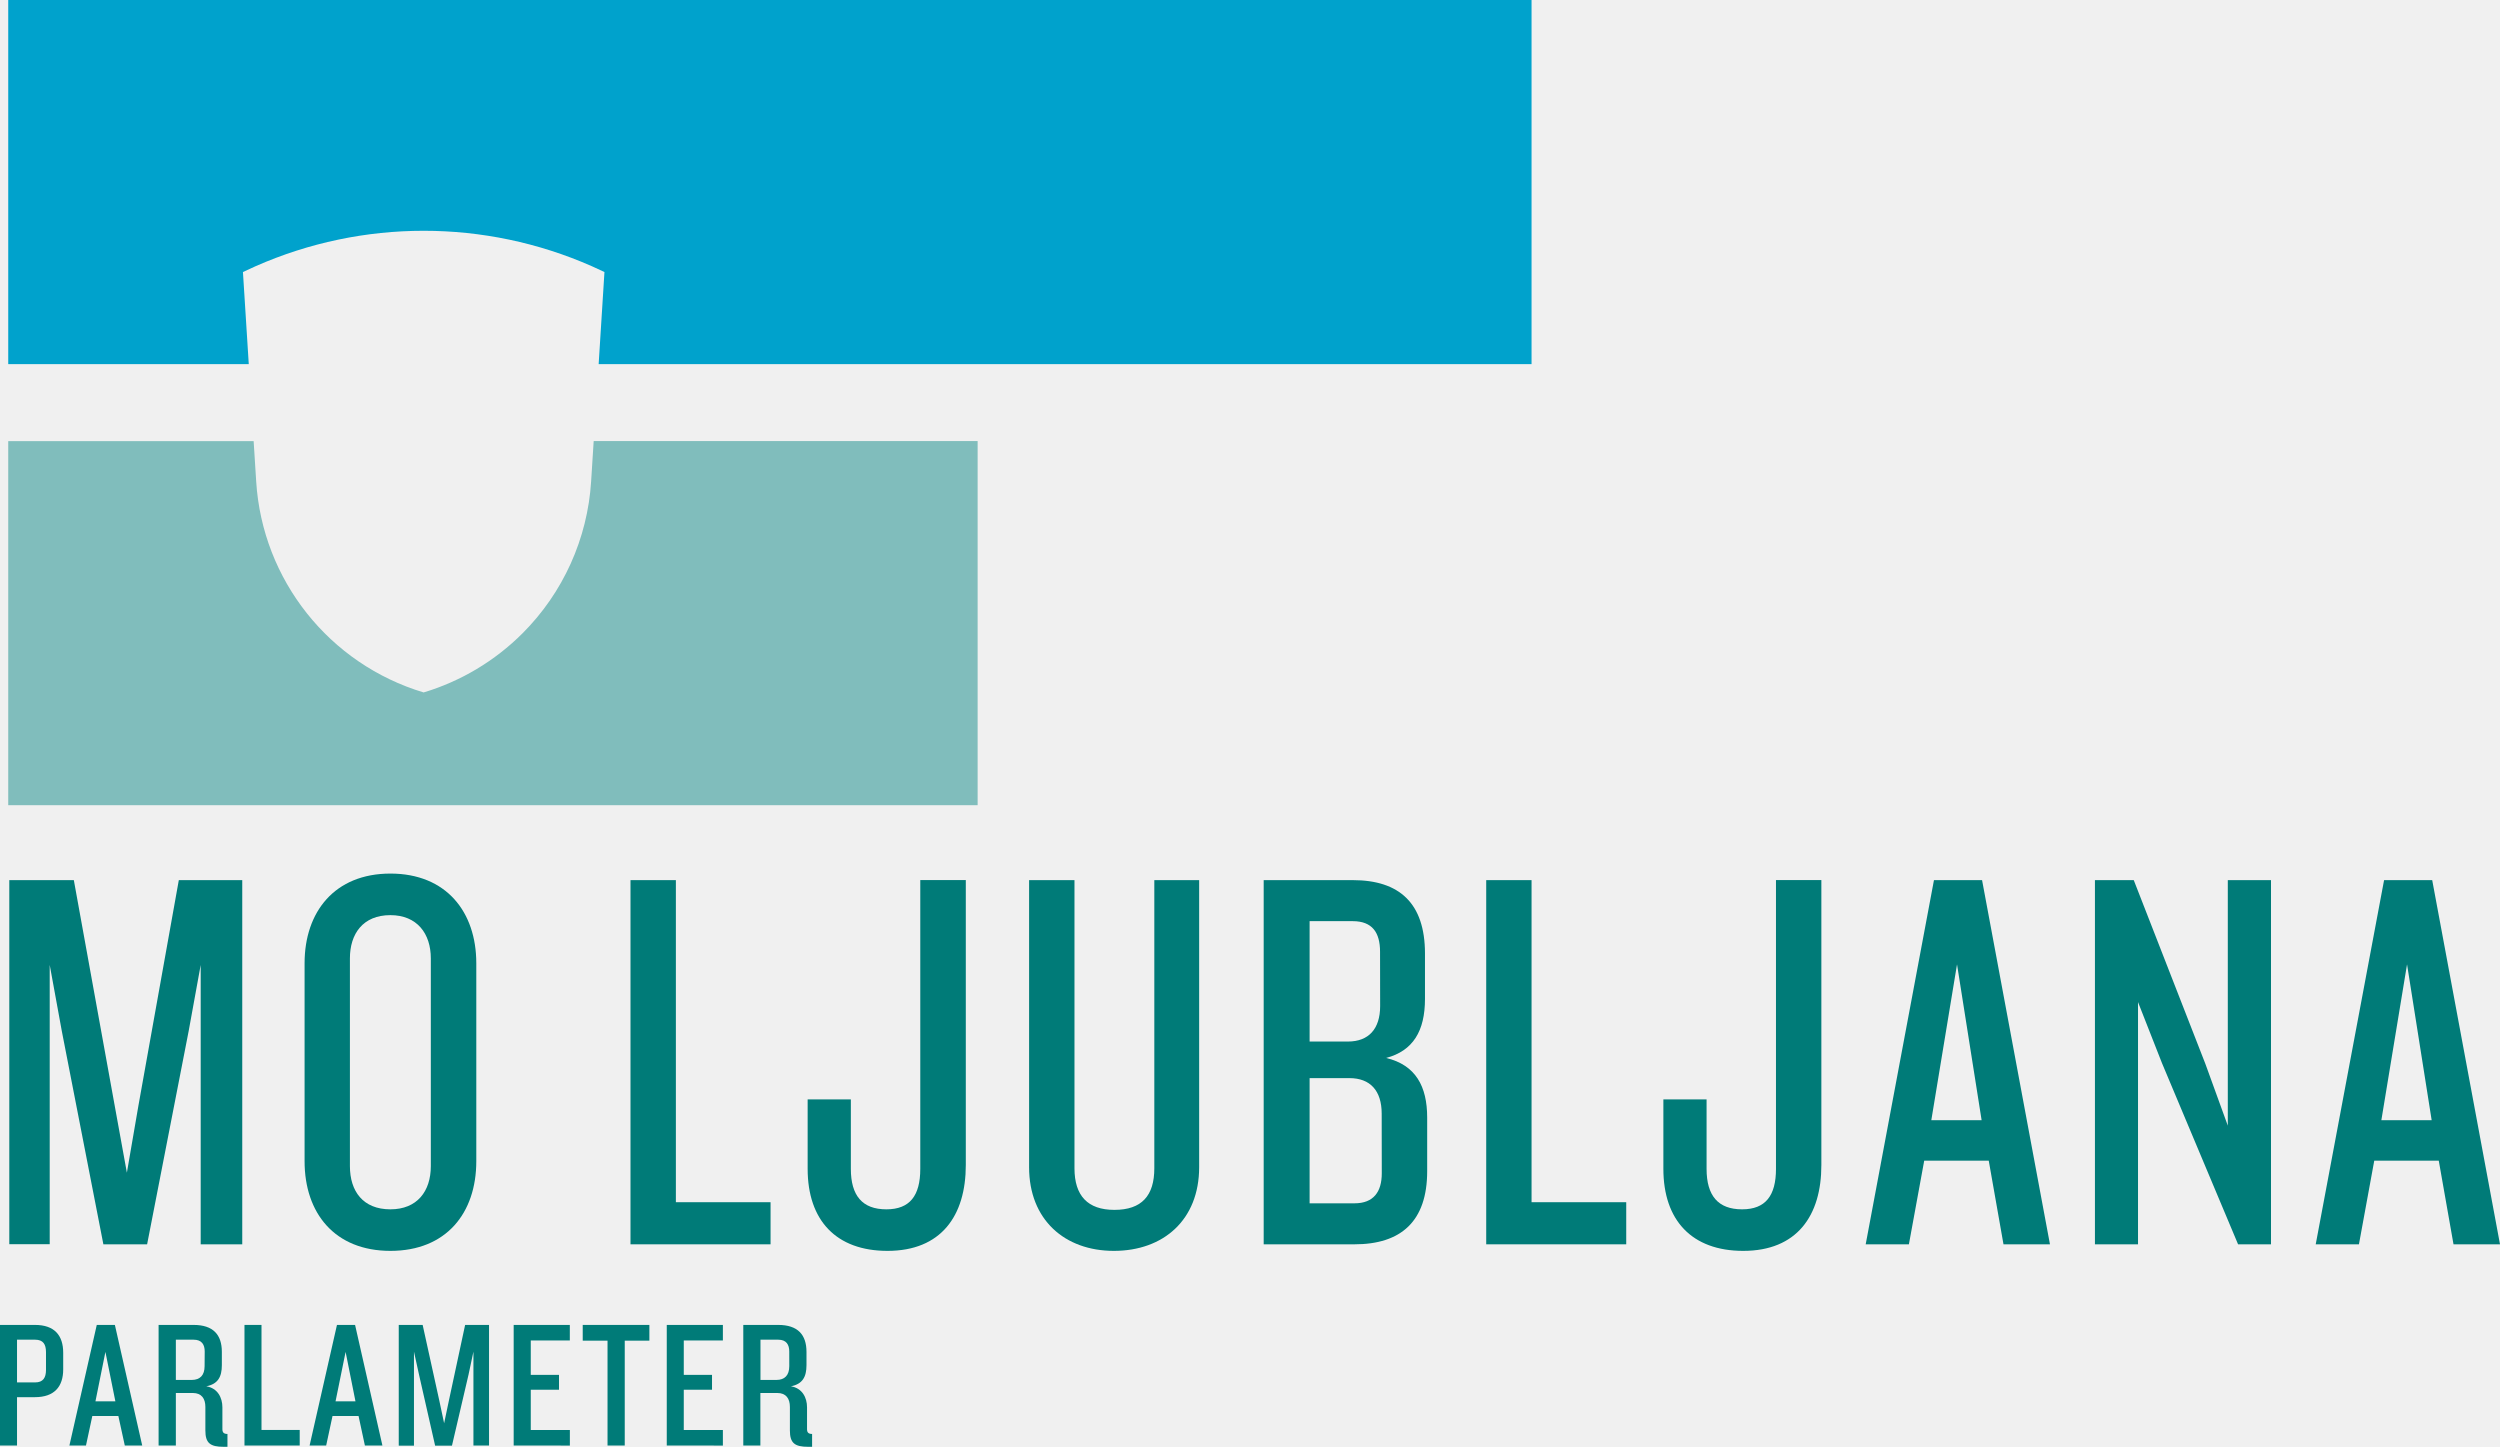
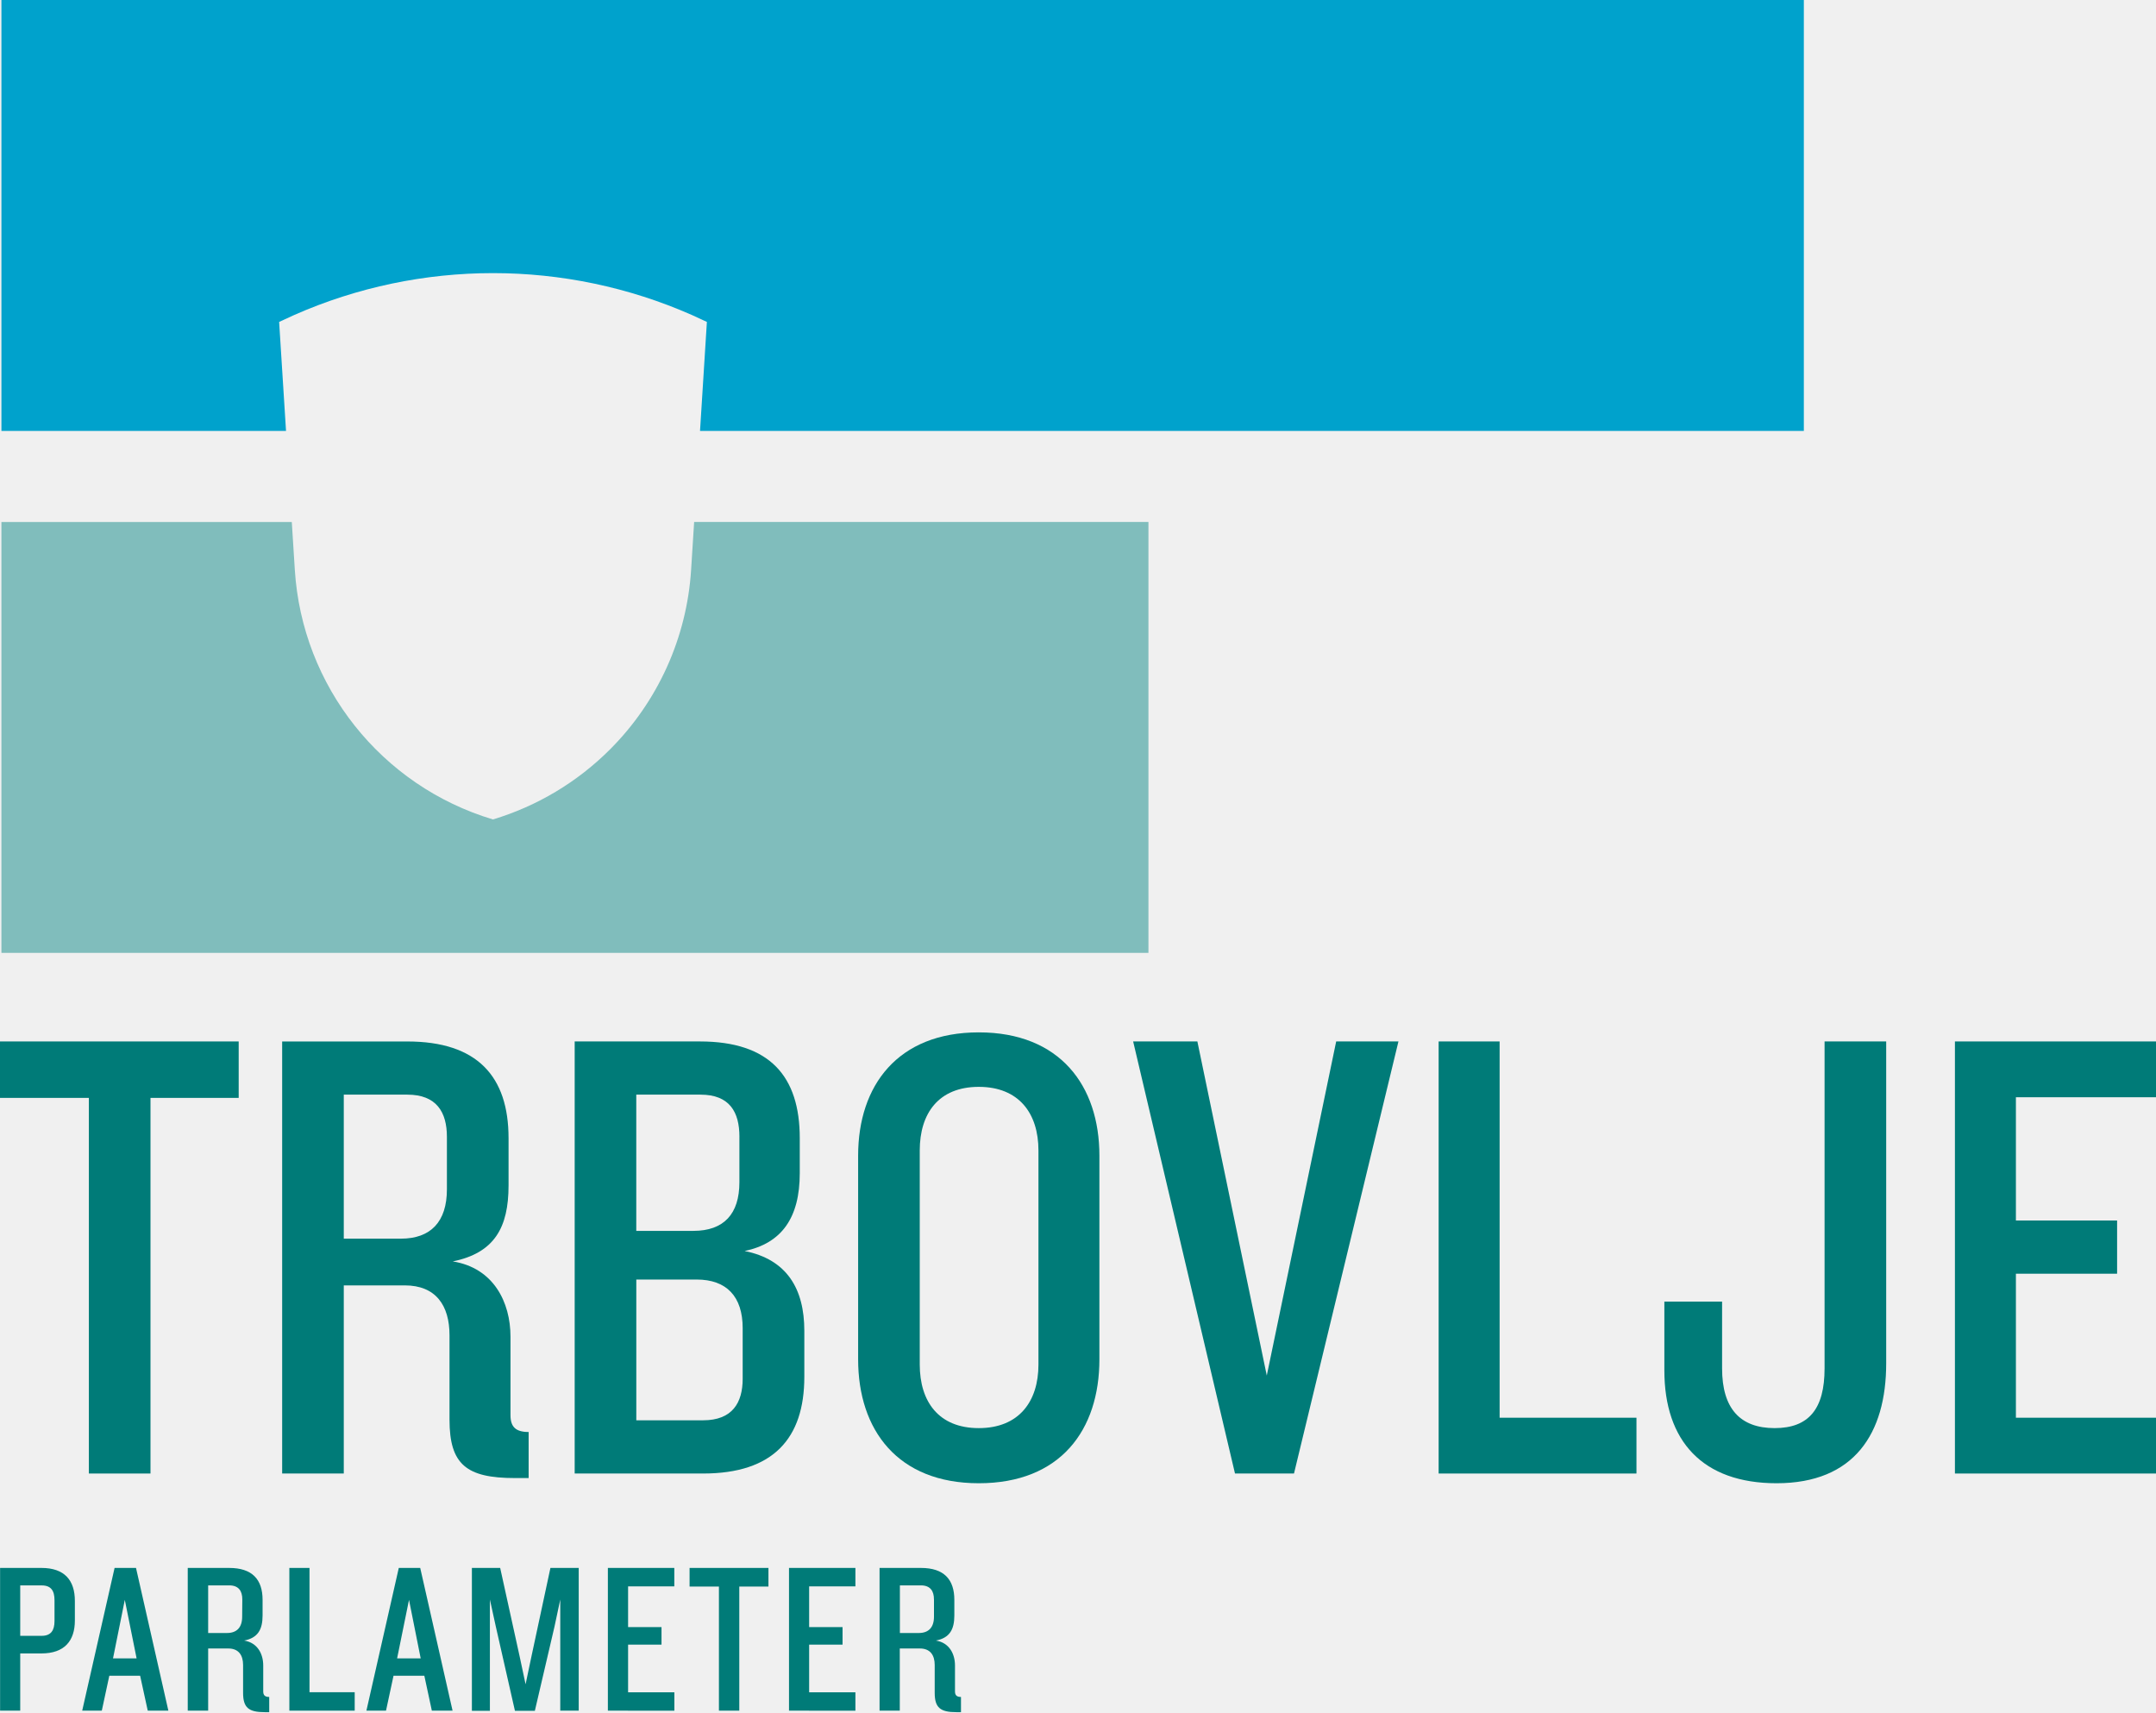
- <svg xmlns="http://www.w3.org/2000/svg" viewBox="0 0 1056.12 611.2">
+ <svg xmlns="http://www.w3.org/2000/svg" id="Layer_2" viewBox="0 0 769.76 611.21">
  <defs>
-     <style>
-       .cls-1 {
-         isolation: isolate;
-       }
-       .cls-2 {
-         fill: #007b78;
-       }
-       .cls-3 {
-         fill: #00a2cc;
-       }
-       .cls-4 {
-         fill: #80bdbc;
-       }
-       .cls-5 {
-         fill: #fff;
-       }
-     </style>
+     <style>.cls-1{fill:#80bdbc;}.cls-1,.cls-2,.cls-3{stroke-width:0px;}.cls-2{fill:#00a2cc;}.cls-3{fill:#007b78;}</style>
  </defs>
-   <g id="Layer_2" data-name="Layer 2">
-     <g id="Layer_1-2" data-name="Layer 1">
-       <g id="Layer_2-2" data-name="Layer 2">
-         <g id="Layer_1-2-2" data-name="Layer 1-2">
-           <g class="cls-1">
-             <g class="cls-1">
-               <path class="cls-2" d="M84.78,525.66v-118L79.7,435.57,62.15,525.66H43.67L26.11,435.57,21,407.62v118H3.93V371.81H31.19l17.33,95.64L53.6,495.4l4.85-28.18,17.09-95.41h26.8V525.66Z" />
-               <path class="cls-2" d="M164.94,528.43c-23.56,0-36.27-15.94-36.27-37.88V406.92c0-21.71,12.71-37.88,36.27-37.88s36.27,16.17,36.27,37.88v83.63C201.21,512.49,188.5,528.43,164.94,528.43ZM182,404.85c0-10.4-5.77-18.25-17.09-18.25-11.55,0-17.09,7.85-17.09,18.25v87.78c0,10.62,5.54,18.25,17.09,18.25,11.32,0,17.09-7.63,17.09-18.25Z" />
-               <path class="cls-2" d="M266.35,525.66V371.81h19.17V507.87h40v17.79Z" />
-               <path class="cls-2" d="M374.92,528.43c-21.72,0-33.73-12.93-33.73-34.65V464.44h18.25v29.34c0,11.32,4.85,17.1,15,17.1,9.94,0,14.33-5.78,14.33-17.1v-122H408V492.17C408,513.65,397.55,528.43,374.92,528.43Z" />
-               <path class="cls-2" d="M470.55,528.43c-20.79,0-35.81-13.17-35.81-35.34V371.81h19.17V493.55c0,11.55,5.55,17.56,16.87,17.56,11.55,0,16.86-6,16.86-17.56V371.81h18.94V493.09C506.58,515.26,491.57,528.43,470.55,528.43Z" />
-               <path class="cls-2" d="M572.18,525.66H533.84V371.81h37.65c19.64,0,30.49,9.7,30.49,31v19.17c0,13.63-5.08,21.94-16.4,24.95,12.48,3,17.33,12,17.33,25.18v22.64C602.91,516,591.82,525.66,572.18,525.66ZM583,402.07c0-8.08-3.23-12.93-11.55-12.93H553.24V440h16.17c8.78,0,13.63-5.31,13.63-15Zm.69,68.38c0-9.7-4.85-15-13.63-15H553.24v52.89h18.94c8.09,0,11.55-4.85,11.55-12.7Z" />
-               <path class="cls-2" d="M627.85,525.66V371.81H647V507.87h40v17.79Z" />
-               <path class="cls-2" d="M736.42,528.43c-21.71,0-33.73-12.93-33.73-34.65V464.44h18.25v29.34c0,11.32,4.85,17.1,15,17.1,9.93,0,14.32-5.78,14.32-17.1v-122h19.17V492.17C769.45,513.65,759.06,528.43,736.42,528.43Z" />
-               <path class="cls-2" d="M846.37,525.66l-6.23-35.34H812.88l-6.47,35.34H788.16L817,371.81h20.32L866,525.66ZM826.74,407.39l-10.86,65.83h21.25Z" />
-               <path class="cls-2" d="M945.47,525.66,913.36,449.2,903.2,423.33V525.66H885V371.81h16.4l30.26,77.62,9.47,26.1V371.81h18.25V525.66Z" />
-               <path class="cls-2" d="M1036.48,525.66l-6.23-35.34H1003l-6.47,35.34H978.27l28.88-153.85h20.33l28.64,153.85Zm-19.63-118.27L1006,473.22h21.25Z" />
-             </g>
-             <g class="cls-1">
-               <path class="cls-2" d="M14.77,590.23H7.19v20.43H0V559.71H14.77c8.26,0,11.93,4.43,11.93,11.78v7C26.7,585.72,23,590.23,14.77,590.23Zm4.66-19c0-3.37-1.22-5.28-4.59-5.28H7.19V584h7.65c3.37,0,4.59-2,4.59-5.28Z" />
-             </g>
-             <g class="cls-1">
-               <path class="cls-2" d="M52.72,610.66,50,598.19H39l-2.68,12.47h-7l11.56-50.95h7.65l11.55,50.95Zm-8.19-39.55L40.32,592h8.42Z" />
-               <path class="cls-2" d="M94.48,611.2c-5.73,0-7.72-1.61-7.72-6.89v-9.95c0-3.52-1.61-5.89-5.28-5.89H74.29v22.19H67V559.71H81.78c8.27,0,11.94,4.13,11.94,11.4v5.58c0,5-1.68,8-6.58,8.95,4.82.77,6.81,4.82,6.81,8.88v9.25c0,1.38.61,2,2.14,2v5.44Zm-8-40.25c0-2.9-1.22-5-4.67-5H74.29v17H81c3.52,0,5.43-2,5.43-5.81Z" />
-             </g>
-             <g class="cls-1">
-               <path class="cls-2" d="M103.28,610.66V559.71h7.19v44.37h16.14v6.58Z" />
-             </g>
-             <g class="cls-1">
-               <path class="cls-2" d="M154.15,610.66l-2.68-12.47h-11l-2.68,12.47h-7l11.56-50.95h7.65l11.55,50.95ZM146,571.11,141.75,592h8.42Z" />
-               <path class="cls-2" d="M200,610.66V571l-2.07,9.72-7,30h-7.11l-6.81-30L174.88,571v39.71h-6.43V559.71h10.1l7,31.82,2.07,9.72,2.06-9.79,6.81-31.75h10.1v50.95Z" />
-               <path class="cls-2" d="M217,610.66V559.71h23.72v6.58H224.22v14.53h11.93v6.28H224.22v17h16.52v6.58Z" />
-               <path class="cls-2" d="M263.92,566.36v44.3h-7.27v-44.3H246.17v-6.65h28.16v6.65Z" />
-               <path class="cls-2" d="M281.67,610.66V559.71h23.71v6.58H288.86v14.53h11.93v6.28H288.86v17h16.52v6.58Z" />
-               <path class="cls-2" d="M341.42,611.2c-5.74,0-7.73-1.61-7.73-6.89v-9.95c0-3.52-1.61-5.89-5.28-5.89h-7.19v22.19H314V559.71h14.76c8.27,0,11.94,4.13,11.94,11.4v5.58c0,5-1.68,8-6.58,8.95,4.82.77,6.81,4.82,6.81,8.88v9.25c0,1.38.61,2,2.14,2v5.44Zm-8-40.25c0-2.9-1.22-5-4.67-5h-7.49v17H328c3.52,0,5.43-2,5.43-5.81Z" />
+   <g id="Layer_2-2">
+     <g id="Layer_1-2">
+       <g id="Layer_2-2">
+         <g id="Layer_1-2-2">
+           <g id="Layer_2-2-2">
+             <g id="Layer_1-2-2">
+               <g id="Layer_2-2-2">
+                 <g id="Layer_1-2-2-2">
+                   <path class="cls-3" d="M14.8,590.23h-7.58v20.43H.03v-50.95h14.77c8.26,0,11.93,4.43,11.93,11.78v7c0,7.23-3.7,11.74-11.93,11.74ZM19.46,571.23c0-3.37-1.22-5.28-4.59-5.28h-7.65v18h7.65c3.37,0,4.59-2,4.59-5.28v-7.44h0Z" />
+                   <path class="cls-3" d="M52.75,610.66l-2.72-12.47h-11l-2.68,12.47h-7l11.56-50.95h7.65l11.55,50.95h-7.36ZM44.56,571.11l-4.21,20.89h8.42s-4.21-20.89-4.21-20.89Z" />
+                   <path class="cls-3" d="M94.51,611.2c-5.73,0-7.72-1.61-7.72-6.89v-9.95c0-3.52-1.61-5.89-5.28-5.89h-7.19v22.19h-7.29v-50.95h14.78c8.27,0,11.94,4.13,11.94,11.4v5.58c0,5-1.68,8-6.58,8.95,4.82.77,6.81,4.82,6.81,8.88v9.25c0,1.38.61,2,2.14,2v5.44h-1.61,0ZM86.51,570.94c0-2.9-1.22-5-4.67-5h-7.52v17h6.71c3.52,0,5.43-2,5.43-5.81,0,0,.05-6.19.05-6.19Z" />
+                   <path class="cls-3" d="M103.31,610.66v-50.95h7.19v44.37h16.14v6.58h-23.33Z" />
+                   <path class="cls-3" d="M154.18,610.66l-2.68-12.47h-11l-2.68,12.47h-7l11.56-50.95h7.65l11.55,50.95h-7.4ZM146.03,571.11l-4.25,20.89h8.42l-4.17-20.89Z" />
+                   <path class="cls-3" d="M200.03,610.66v-39.66l-2.07,9.72-7,30h-7.11l-6.81-30-2.13-9.72v39.71h-6.43v-51h10.1l7,31.82,2.07,9.72,2.06-9.79,6.81-31.75h10.1v50.95h-6.59Z" />
+                   <path class="cls-3" d="M217.03,610.66v-50.95h23.72v6.58h-16.5v14.53h11.93v6.28h-11.93v17h16.52v6.58l-23.74-.02h0Z" />
+                   <path class="cls-3" d="M263.95,566.36v44.3h-7.27v-44.3h-10.48v-6.65h28.16v6.65h-10.41Z" />
+                   <path class="cls-3" d="M281.7,610.66v-50.95h23.71v6.58h-16.52v14.53h11.93v6.28h-11.93v17h16.52v6.58l-23.71-.02h0Z" />
+                   <path class="cls-3" d="M341.45,611.2c-5.74,0-7.73-1.61-7.73-6.89v-9.95c0-3.52-1.61-5.89-5.28-5.89h-7.19v22.19h-7.22v-50.95h14.76c8.27,0,11.94,4.13,11.94,11.4v5.58c0,5-1.68,8-6.58,8.95,4.82.77,6.81,4.82,6.81,8.88v9.25c0,1.38.61,2,2.14,2v5.44h-1.65ZM333.45,570.94c0-2.9-1.22-5-4.67-5h-7.49v17h6.74c3.52,0,5.43-2,5.43-5.81v-6.19h0Z" />
+                   <path class="cls-2" d="M105.03,112.45h0c45.23-19.94,96.77-19.94,142,0h0c1.8.8,3.58,1.62,5.35,2.47l-2.45,38.91h394.1V0H.51v153.83h101.61l-2.46-38.91c1.78-.85,3.56-1.67,5.37-2.47Z" />
+                   <path class="cls-1" d="M217.79,267.52c-11.65,11.66-26.01,20.25-41.79,25-39.89-11.98-68.12-47.53-70.74-89.1l-1.08-17.07H.51v153.8h409.52v-153.83h-162.2l-1.08,17.07c-1.53,24.19-11.82,46.99-28.96,64.13h0Z" />
+                 </g>
+               </g>
            </g>
          </g>
-           <path class="cls-3" d="M108,112.45h0a176,176,0,0,1,142,0h0q2.7,1.2,5.35,2.47l-2.45,38.91H647V0H3.48V153.83H105.09l-2.46-38.91C104.41,114.07,106.19,113.25,108,112.45Z" />
-           <path class="cls-4" d="M220.76,267.52a99.7,99.7,0,0,1-41.79,25,99.58,99.58,0,0,1-70.74-89.1l-1.08-17.07H3.48v153.8H413V186.32H250.8l-1.08,17.07A99.57,99.57,0,0,1,220.76,267.52Z" />
-           <polygon class="cls-5" points="107.99 112.45 107.99 112.45 108 112.45 108 112.45 107.99 112.45" />
        </g>
      </g>
+       <path class="cls-3" d="M53.73,391.92v134.09h-22v-134.09H0v-20.15h85.22v20.15h-31.5Z" />
+       <path class="cls-3" d="M183.88,527.63c-17.37,0-23.39-4.86-23.39-20.84v-30.11c0-10.65-4.86-17.83-15.98-17.83h-21.77v67.16h-22v-154.23h44.7c25.01,0,36.13,12.51,36.13,34.51v16.91c0,15.05-5.09,24.08-19.92,27.09,14.59,2.32,20.61,14.59,20.61,26.86v28.02c0,4.17,1.85,6.02,6.48,6.02v16.44h-4.86ZM159.56,405.81c0-8.8-3.71-15.05-14.13-15.05h-22.69v51.41h20.38c10.65,0,16.44-6.02,16.44-17.6v-18.76Z" />
+       <path class="cls-3" d="M251.03,526h-45.85v-154.23h44.7c25.01,0,35.66,12.51,35.66,34.51v12.51c0,15.98-6.48,25.01-19.68,27.79,15.05,3.01,21.31,13.43,21.31,28.48v16.44c0,22-11.12,34.51-36.13,34.51ZM264,405.81c0-8.8-3.47-15.05-13.9-15.05h-22.93v48.63h20.38c10.88,0,16.44-6.02,16.44-17.37v-16.21ZM265.16,474.13c0-11.35-5.79-17.37-16.44-17.37h-21.54v50.25h23.85c10.42,0,14.13-6.25,14.13-14.82v-18.06Z" />
+       <path class="cls-3" d="M349.45,529.48c-28.95,0-43.07-18.99-43.07-44.23v-72.72c0-25.01,14.13-44,43.07-44s43.07,18.99,43.07,44v72.72c0,25.24-13.9,44.23-43.07,44.23ZM370.76,410.68c0-13.2-6.95-22.7-21.31-22.7s-21.07,9.5-21.07,22.7v76.42c0,13.2,6.72,22.7,21.07,22.7s21.31-9.5,21.31-22.7v-76.42Z" />
+       <path class="cls-3" d="M462,526h-21.07l-36.36-154.23h22.93l24.78,119.27,24.78-119.27h22.23l-37.29,154.23Z" />
+       <path class="cls-3" d="M513.64,526v-154.23h21.77v134.32h48.86v19.92h-70.63Z" />
+       <path class="cls-3" d="M634.29,529.48c-26.4,0-40.06-15.05-40.06-40.29v-24.55h20.61v23.85c0,14.36,6.48,21.31,18.76,21.31s17.83-6.95,17.83-21.31v-116.72h22v114.87c0,25.01-11.35,42.84-39.14,42.84Z" />
+       <path class="cls-3" d="M697.97,526v-154.23h71.79v19.92h-50.02v44h36.13v18.99h-36.13v51.41h50.02v19.92h-71.79Z" />
    </g>
  </g>
</svg>
